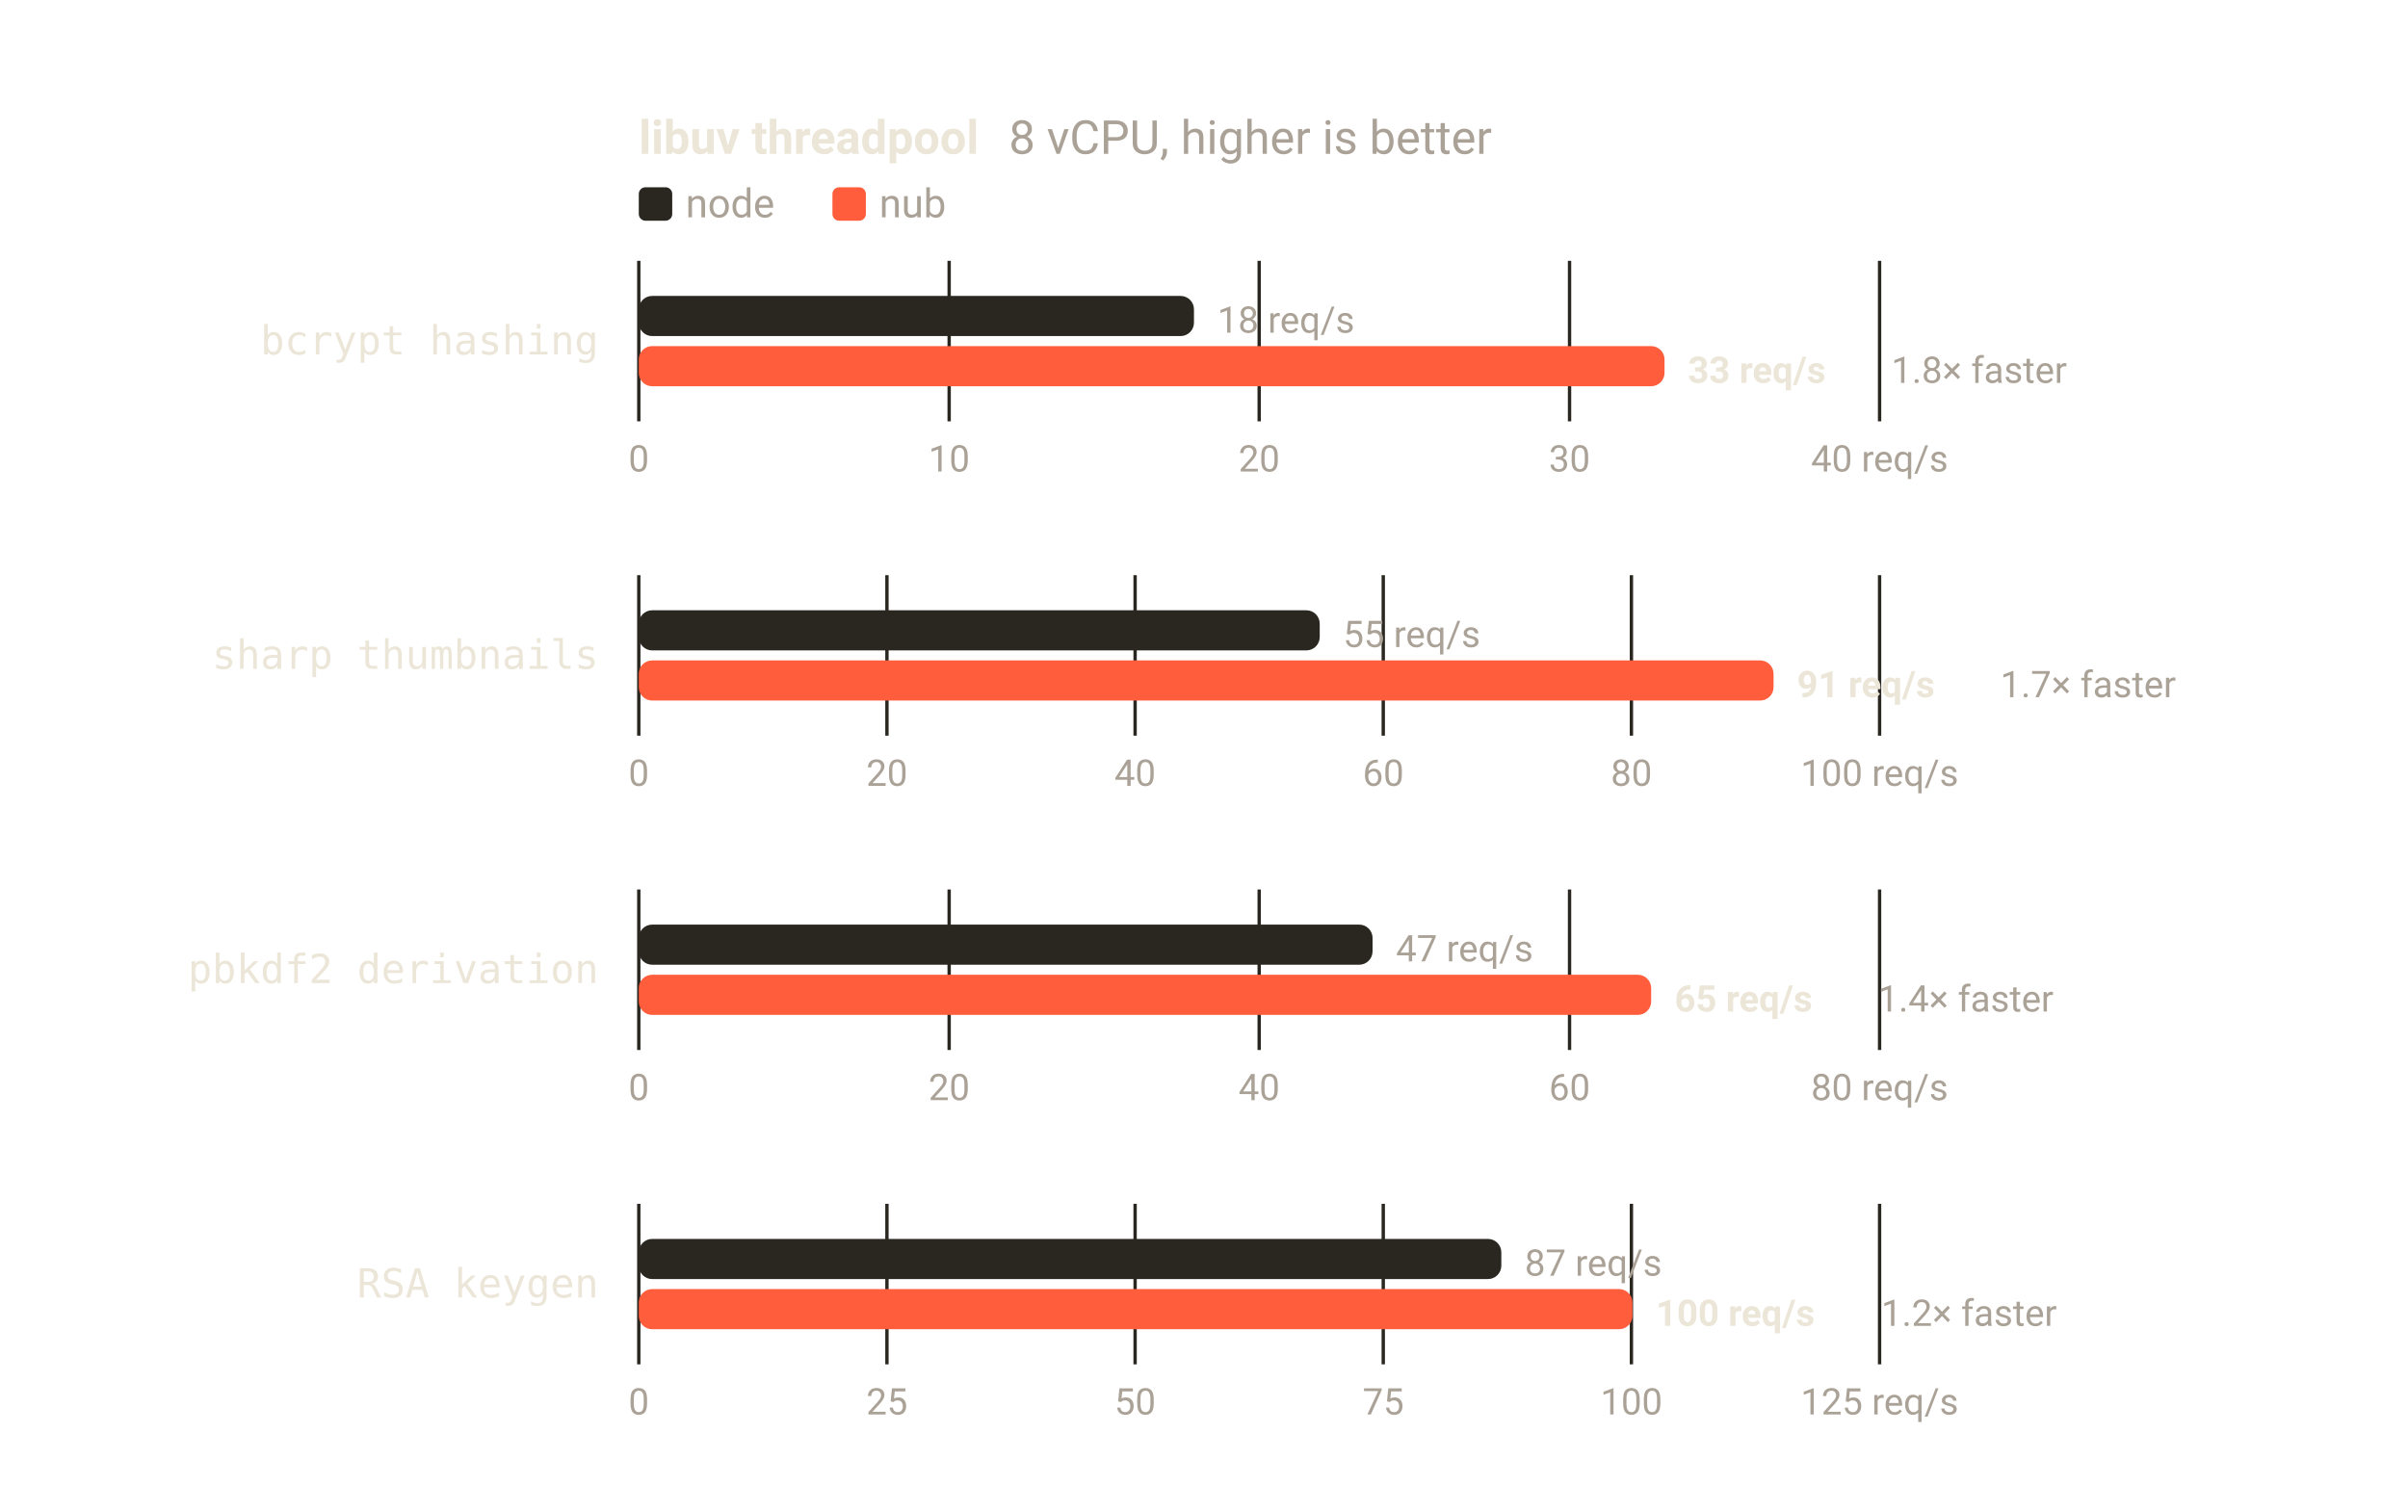
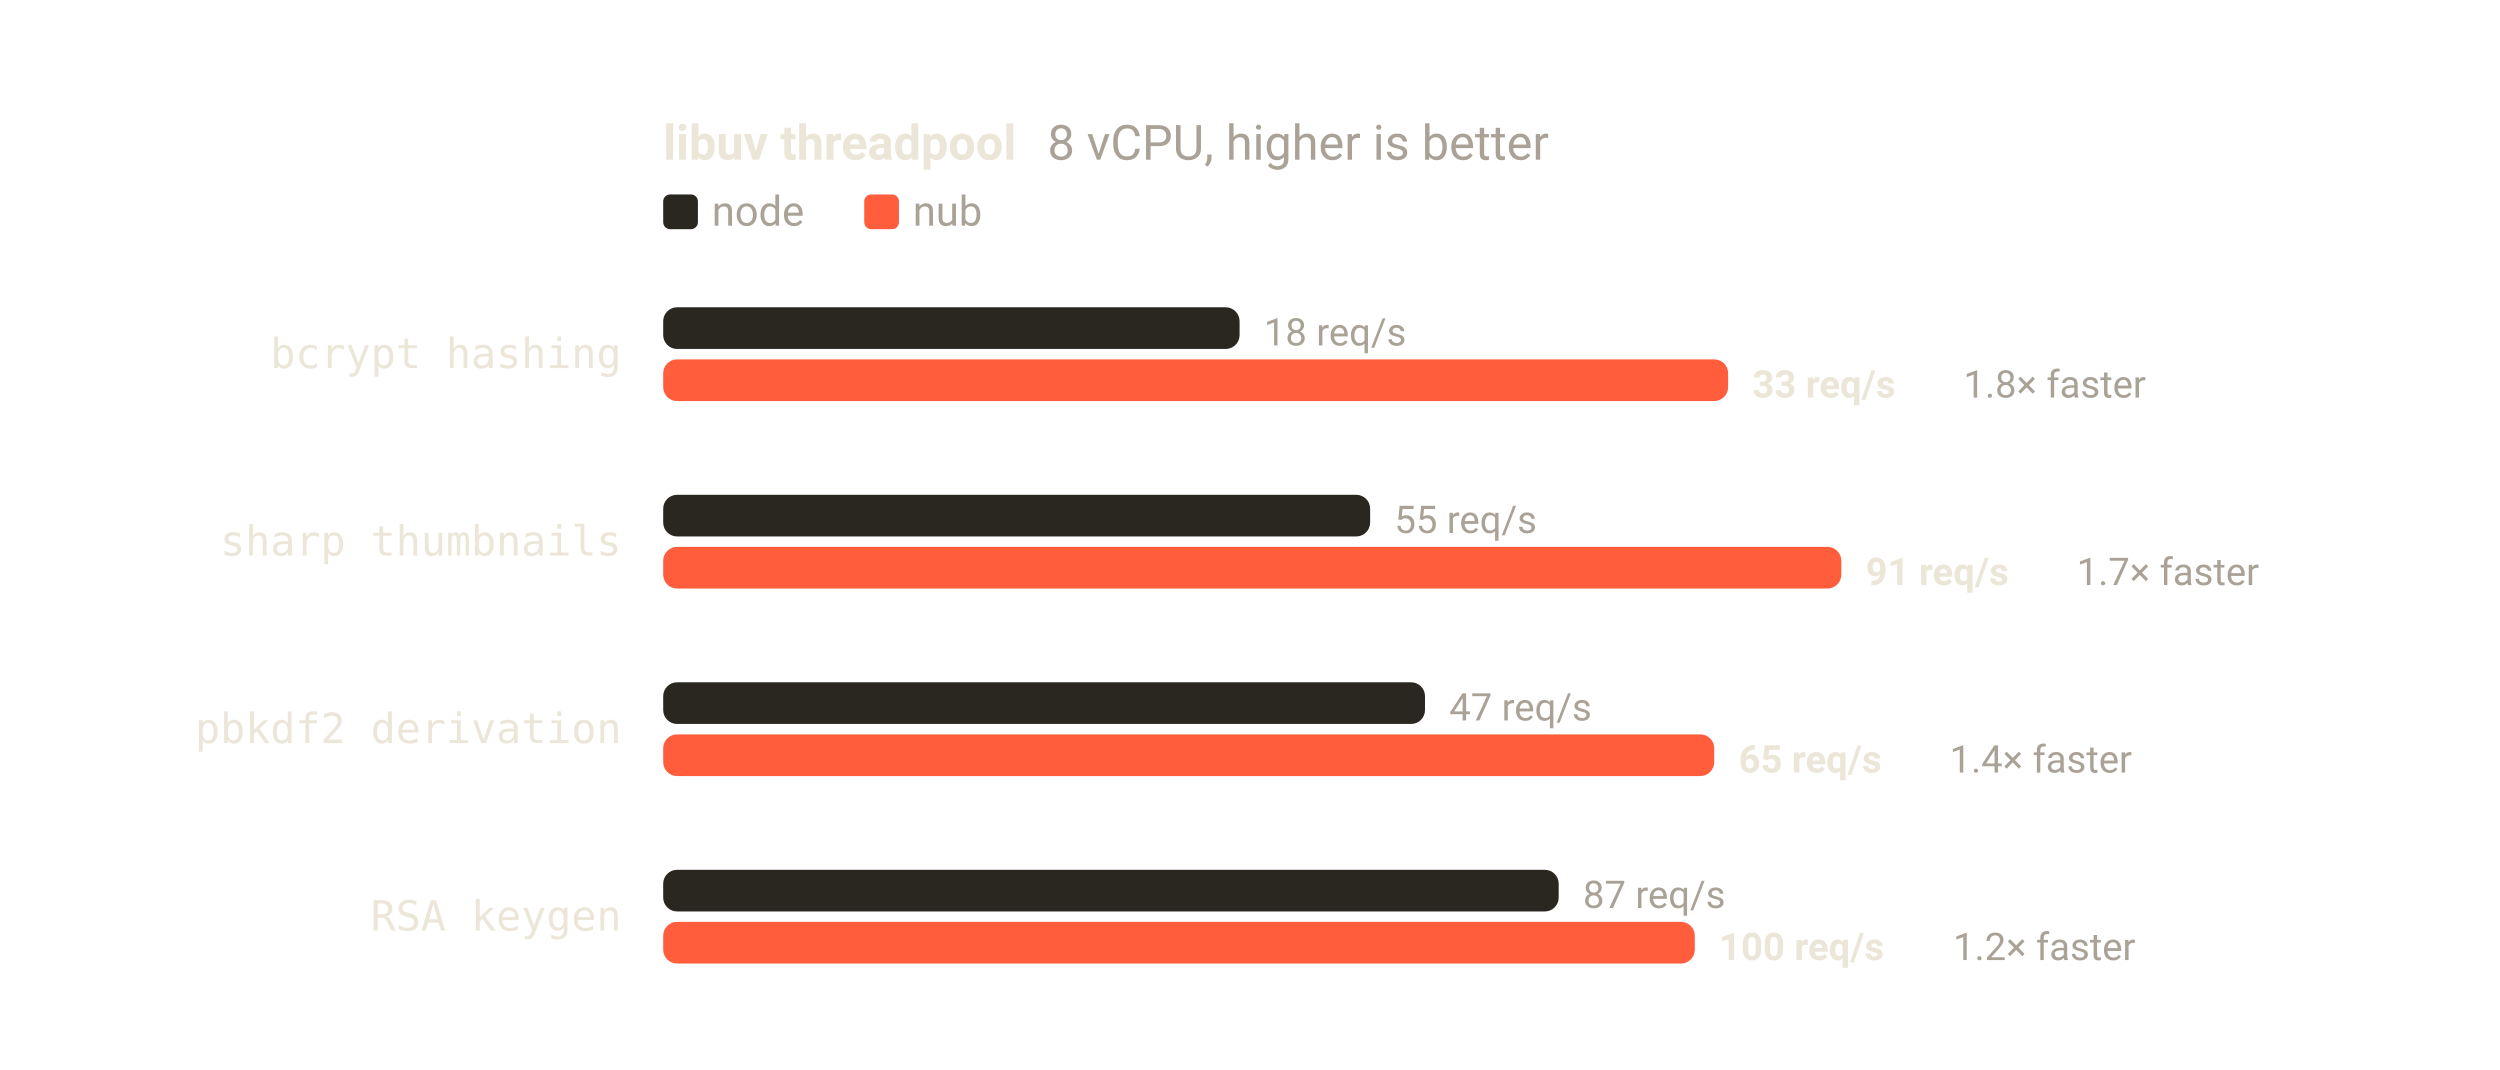
- <svg xmlns="http://www.w3.org/2000/svg" width="720" height="452" viewBox="0 0 720 452" font-family="'Encode Sans', ui-sans-serif, system-ui, -apple-system, 'Segoe UI', Roboto, sans-serif" font-size="13">
+ <svg xmlns="http://www.w3.org/2000/svg" width="720" height="308" viewBox="0 0 720 308" font-family="'Encode Sans', ui-sans-serif, system-ui, -apple-system, 'Segoe UI', Roboto, sans-serif" font-size="13">
  <text x="191" y="46" fill="#ece6d8" font-weight="700" font-size="14">libuv threadpool<tspan dx="9" fill="#aba297" font-weight="400">8 vCPU, higher is better</tspan>
  </text>
  <rect x="191" y="56" width="10" height="10" rx="2" fill="#2a2620" />
  <text x="205" y="65" fill="#aba297" font-size="12">node</text>
  <rect x="248.9" y="56" width="10" height="10" rx="2" fill="#ff5d3b" />
  <text x="262.9" y="65" fill="#aba297" font-size="12">nub</text>
-   <line x1="191.0" y1="78" x2="191.0" y2="126" stroke="#2a2620" stroke-width="1" />
-   <text x="191.0" y="141" text-anchor="middle" fill="#aba297" font-size="11">0</text>
-   <line x1="283.8" y1="78" x2="283.8" y2="126" stroke="#2a2620" stroke-width="1" />
-   <text x="283.8" y="141" text-anchor="middle" fill="#aba297" font-size="11">10</text>
-   <line x1="376.5" y1="78" x2="376.5" y2="126" stroke="#2a2620" stroke-width="1" />
-   <text x="376.5" y="141" text-anchor="middle" fill="#aba297" font-size="11">20</text>
-   <line x1="469.3" y1="78" x2="469.3" y2="126" stroke="#2a2620" stroke-width="1" />
-   <text x="469.3" y="141" text-anchor="middle" fill="#aba297" font-size="11">30</text>
-   <line x1="562.0" y1="78" x2="562.0" y2="126" stroke="#2a2620" stroke-width="1" />
-   <text x="562.0" y="141" text-anchor="middle" fill="#aba297" font-size="11">40 req/s</text>
  <text x="179" y="106" text-anchor="end" fill="#ece6d8" font-family="'Geist Mono', ui-monospace, SFMono-Regular, Menlo, monospace" font-size="12">bcrypt hashing</text>
  <rect x="191" y="88.5" width="166.0" height="12" rx="4" fill="#2a2620" />
  <text x="364.0" y="99.5" fill="#aba297" font-size="11">18 req/s</text>
  <rect x="191" y="103.5" width="306.7" height="12" rx="4" fill="#ff5d3b" />
  <text x="504.7" y="114.5" fill="#ece6d8" font-weight="700" font-size="11">33 req/s</text>
  <text x="565.5" y="114.5" fill="#aba297" font-size="11">1.8× faster</text>
-   <line x1="191.0" y1="172" x2="191.0" y2="220" stroke="#2a2620" stroke-width="1" />
-   <text x="191.0" y="235" text-anchor="middle" fill="#aba297" font-size="11">0</text>
-   <line x1="265.2" y1="172" x2="265.2" y2="220" stroke="#2a2620" stroke-width="1" />
-   <text x="265.2" y="235" text-anchor="middle" fill="#aba297" font-size="11">20</text>
-   <line x1="339.4" y1="172" x2="339.4" y2="220" stroke="#2a2620" stroke-width="1" />
-   <text x="339.4" y="235" text-anchor="middle" fill="#aba297" font-size="11">40</text>
-   <line x1="413.6" y1="172" x2="413.6" y2="220" stroke="#2a2620" stroke-width="1" />
-   <text x="413.6" y="235" text-anchor="middle" fill="#aba297" font-size="11">60</text>
-   <line x1="487.8" y1="172" x2="487.8" y2="220" stroke="#2a2620" stroke-width="1" />
-   <text x="487.8" y="235" text-anchor="middle" fill="#aba297" font-size="11">80</text>
-   <line x1="562.0" y1="172" x2="562.0" y2="220" stroke="#2a2620" stroke-width="1" />
-   <text x="562.0" y="235" text-anchor="middle" fill="#aba297" font-size="11">100 req/s</text>
-   <text x="179" y="200" text-anchor="end" fill="#ece6d8" font-family="'Geist Mono', ui-monospace, SFMono-Regular, Menlo, monospace" font-size="12">sharp thumbnails</text>
-   <rect x="191" y="182.5" width="203.6" height="12" rx="4" fill="#2a2620" />
-   <text x="401.6" y="193.5" fill="#aba297" font-size="11">55 req/s</text>
-   <rect x="191" y="197.5" width="339.3" height="12" rx="4" fill="#ff5d3b" />
-   <text x="537.3" y="208.5" fill="#ece6d8" font-weight="700" font-size="11">91 req/s</text>
-   <text x="598.1" y="208.5" fill="#aba297" font-size="11">1.7× faster</text>
-   <line x1="191.0" y1="266" x2="191.0" y2="314" stroke="#2a2620" stroke-width="1" />
-   <text x="191.0" y="329" text-anchor="middle" fill="#aba297" font-size="11">0</text>
-   <line x1="283.8" y1="266" x2="283.8" y2="314" stroke="#2a2620" stroke-width="1" />
-   <text x="283.8" y="329" text-anchor="middle" fill="#aba297" font-size="11">20</text>
-   <line x1="376.5" y1="266" x2="376.5" y2="314" stroke="#2a2620" stroke-width="1" />
-   <text x="376.5" y="329" text-anchor="middle" fill="#aba297" font-size="11">40</text>
-   <line x1="469.3" y1="266" x2="469.3" y2="314" stroke="#2a2620" stroke-width="1" />
-   <text x="469.3" y="329" text-anchor="middle" fill="#aba297" font-size="11">60</text>
-   <line x1="562.0" y1="266" x2="562.0" y2="314" stroke="#2a2620" stroke-width="1" />
-   <text x="562.0" y="329" text-anchor="middle" fill="#aba297" font-size="11">80 req/s</text>
-   <text x="179" y="294" text-anchor="end" fill="#ece6d8" font-family="'Geist Mono', ui-monospace, SFMono-Regular, Menlo, monospace" font-size="12">pbkdf2 derivation</text>
-   <rect x="191" y="276.5" width="219.4" height="12" rx="4" fill="#2a2620" />
-   <text x="417.4" y="287.5" fill="#aba297" font-size="11">47 req/s</text>
-   <rect x="191" y="291.5" width="302.7" height="12" rx="4" fill="#ff5d3b" />
-   <text x="500.7" y="302.5" fill="#ece6d8" font-weight="700" font-size="11">65 req/s</text>
-   <text x="561.5" y="302.5" fill="#aba297" font-size="11">1.4× faster</text>
-   <line x1="191.0" y1="360" x2="191.0" y2="408" stroke="#2a2620" stroke-width="1" />
-   <text x="191.0" y="423" text-anchor="middle" fill="#aba297" font-size="11">0</text>
-   <line x1="265.2" y1="360" x2="265.2" y2="408" stroke="#2a2620" stroke-width="1" />
-   <text x="265.2" y="423" text-anchor="middle" fill="#aba297" font-size="11">25</text>
-   <line x1="339.4" y1="360" x2="339.4" y2="408" stroke="#2a2620" stroke-width="1" />
-   <text x="339.4" y="423" text-anchor="middle" fill="#aba297" font-size="11">50</text>
-   <line x1="413.6" y1="360" x2="413.6" y2="408" stroke="#2a2620" stroke-width="1" />
-   <text x="413.6" y="423" text-anchor="middle" fill="#aba297" font-size="11">75</text>
-   <line x1="487.8" y1="360" x2="487.8" y2="408" stroke="#2a2620" stroke-width="1" />
-   <text x="487.8" y="423" text-anchor="middle" fill="#aba297" font-size="11">100</text>
-   <line x1="562.0" y1="360" x2="562.0" y2="408" stroke="#2a2620" stroke-width="1" />
-   <text x="562.0" y="423" text-anchor="middle" fill="#aba297" font-size="11">125 req/s</text>
-   <text x="179" y="388" text-anchor="end" fill="#ece6d8" font-family="'Geist Mono', ui-monospace, SFMono-Regular, Menlo, monospace" font-size="12">RSA keygen</text>
-   <rect x="191" y="370.5" width="257.9" height="12" rx="4" fill="#2a2620" />
-   <text x="455.9" y="381.5" fill="#aba297" font-size="11">87 req/s</text>
-   <rect x="191" y="385.5" width="297.1" height="12" rx="4" fill="#ff5d3b" />
-   <text x="495.1" y="396.5" fill="#ece6d8" font-weight="700" font-size="11">100 req/s</text>
-   <text x="562.5" y="396.5" fill="#aba297" font-size="11">1.2× faster</text>
+   <text x="179" y="160" text-anchor="end" fill="#ece6d8" font-family="'Geist Mono', ui-monospace, SFMono-Regular, Menlo, monospace" font-size="12">sharp thumbnails</text>
+   <rect x="191" y="142.5" width="203.6" height="12" rx="4" fill="#2a2620" />
+   <text x="401.6" y="153.5" fill="#aba297" font-size="11">55 req/s</text>
+   <rect x="191" y="157.5" width="339.3" height="12" rx="4" fill="#ff5d3b" />
+   <text x="537.3" y="168.5" fill="#ece6d8" font-weight="700" font-size="11">91 req/s</text>
+   <text x="598.1" y="168.5" fill="#aba297" font-size="11">1.7× faster</text>
+   <text x="179" y="214" text-anchor="end" fill="#ece6d8" font-family="'Geist Mono', ui-monospace, SFMono-Regular, Menlo, monospace" font-size="12">pbkdf2 derivation</text>
+   <rect x="191" y="196.5" width="219.4" height="12" rx="4" fill="#2a2620" />
+   <text x="417.4" y="207.5" fill="#aba297" font-size="11">47 req/s</text>
+   <rect x="191" y="211.5" width="302.7" height="12" rx="4" fill="#ff5d3b" />
+   <text x="500.7" y="222.5" fill="#ece6d8" font-weight="700" font-size="11">65 req/s</text>
+   <text x="561.5" y="222.5" fill="#aba297" font-size="11">1.4× faster</text>
+   <text x="179" y="268" text-anchor="end" fill="#ece6d8" font-family="'Geist Mono', ui-monospace, SFMono-Regular, Menlo, monospace" font-size="12">RSA keygen</text>
+   <rect x="191" y="250.5" width="257.9" height="12" rx="4" fill="#2a2620" />
+   <text x="455.9" y="261.5" fill="#aba297" font-size="11">87 req/s</text>
+   <rect x="191" y="265.5" width="297.1" height="12" rx="4" fill="#ff5d3b" />
+   <text x="495.1" y="276.5" fill="#ece6d8" font-weight="700" font-size="11">100 req/s</text>
+   <text x="562.5" y="276.5" fill="#aba297" font-size="11">1.2× faster</text>
</svg>
